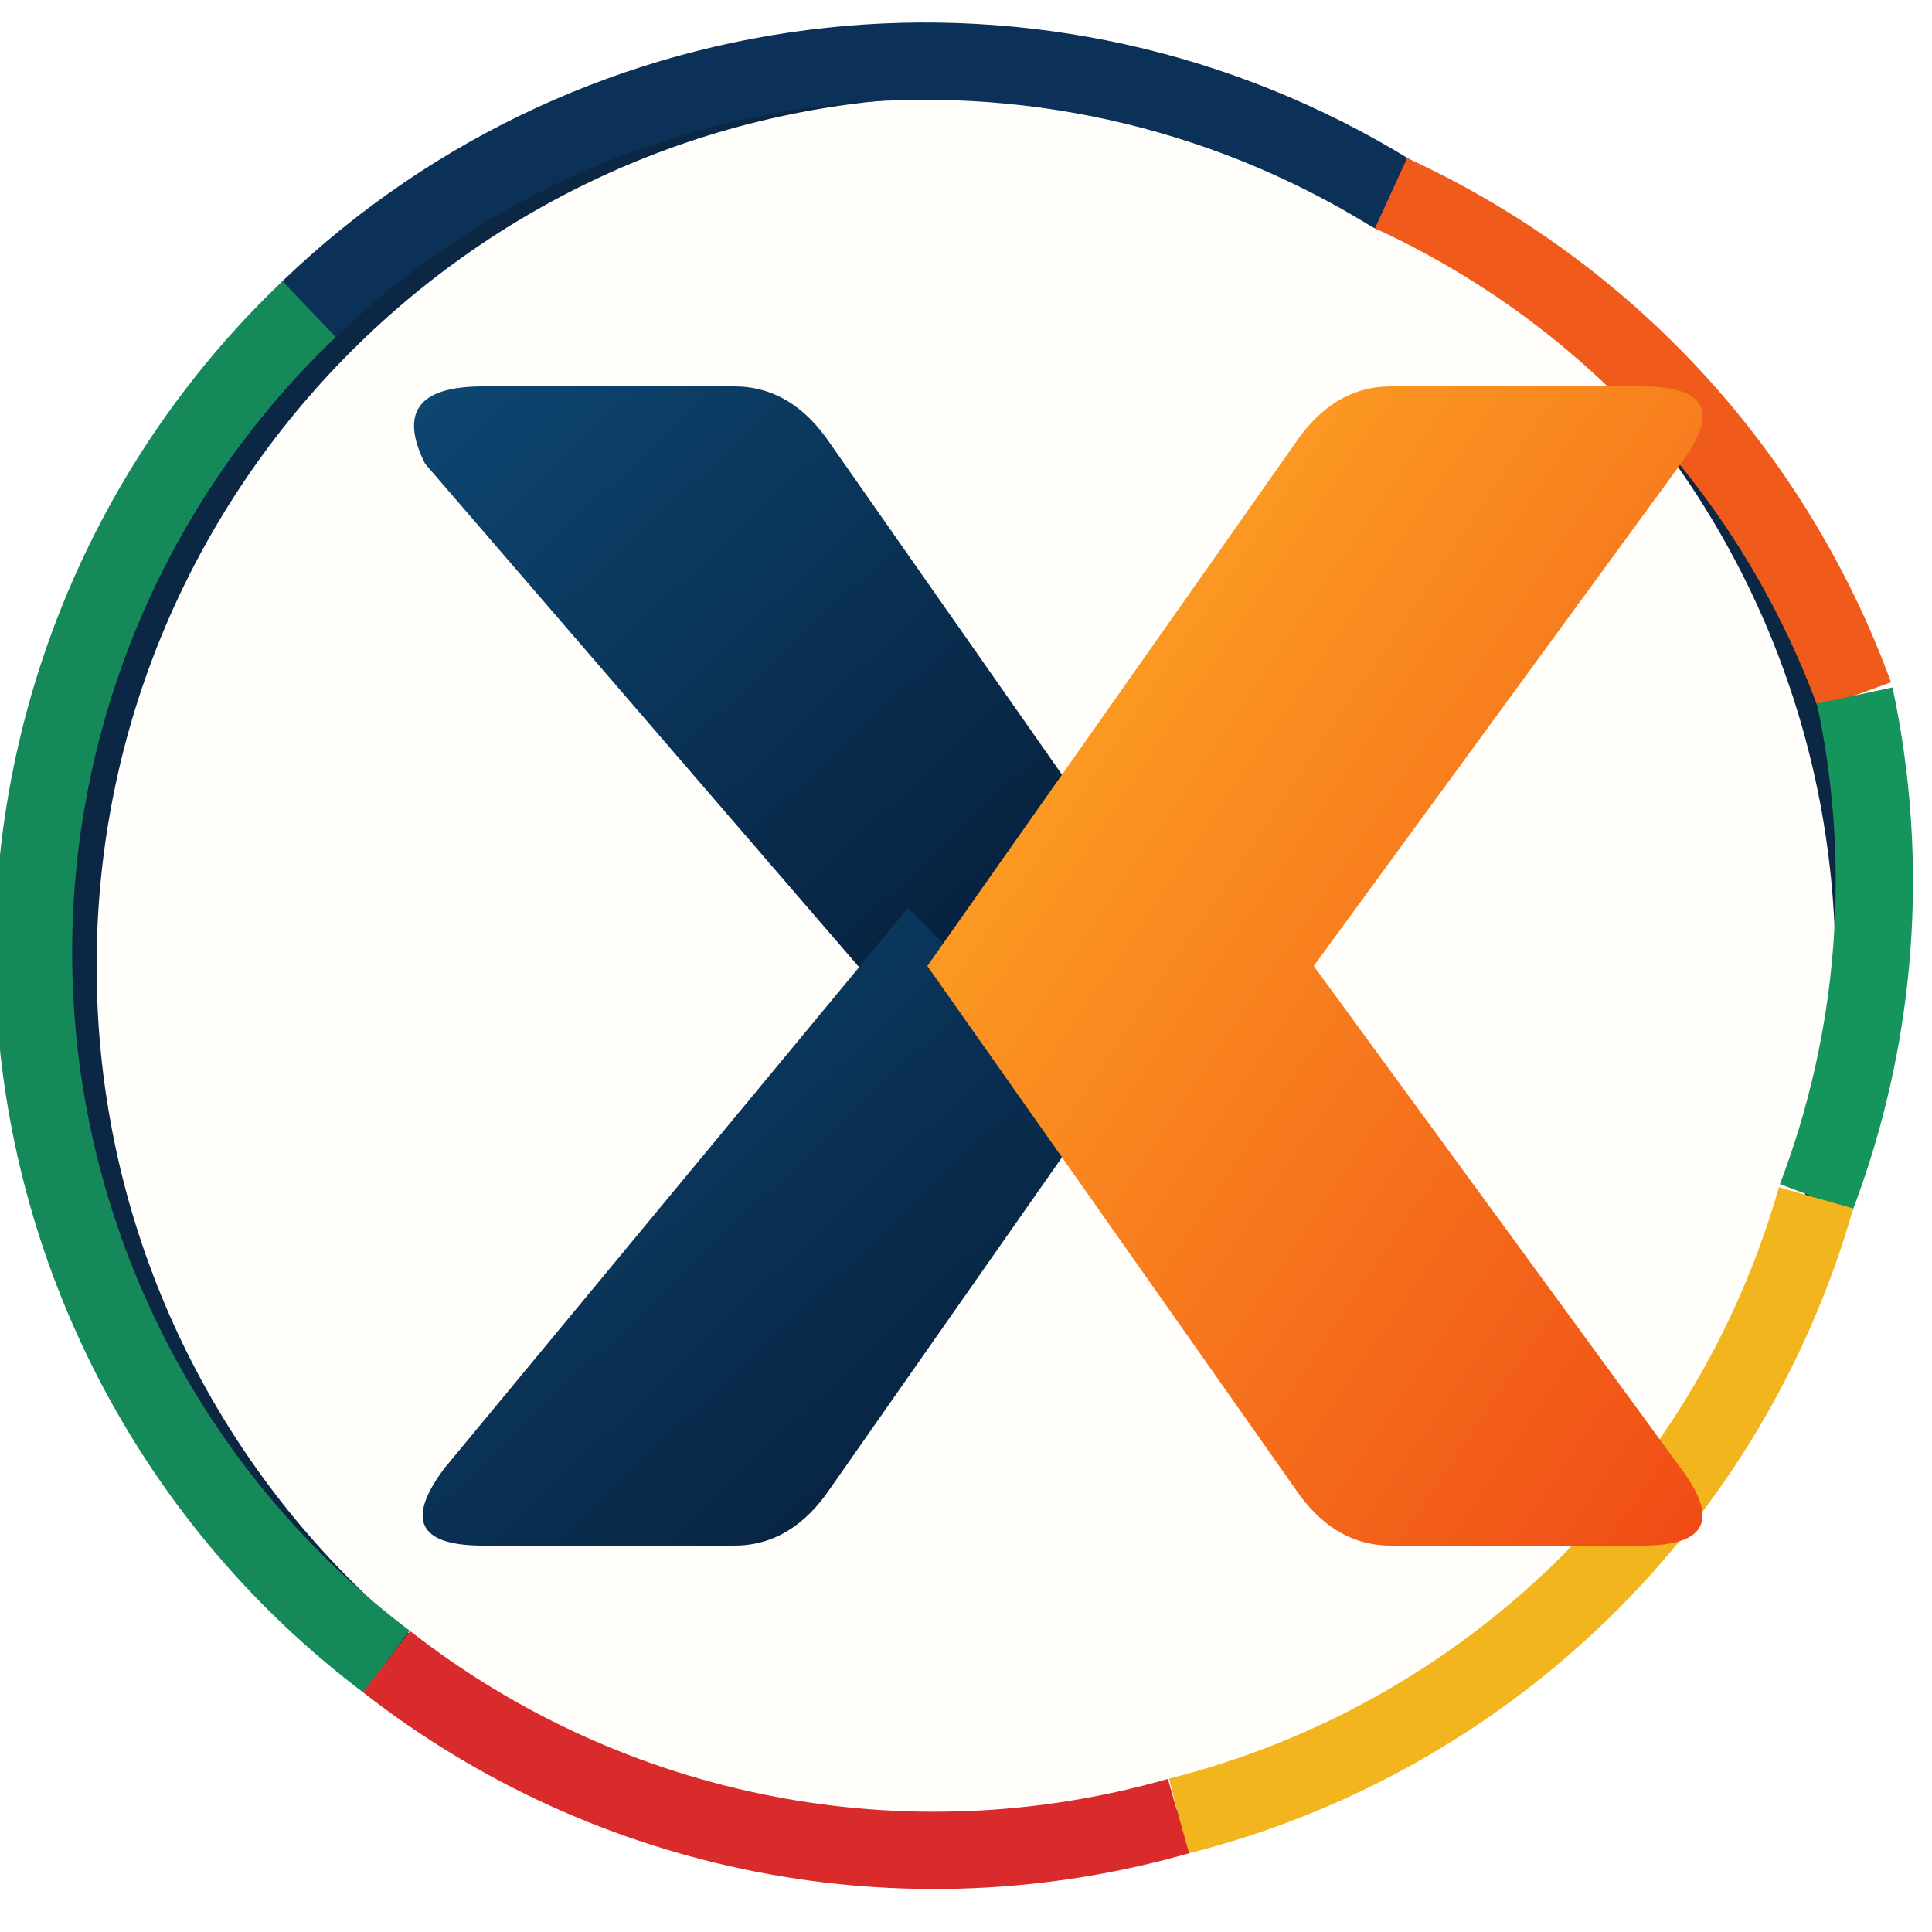
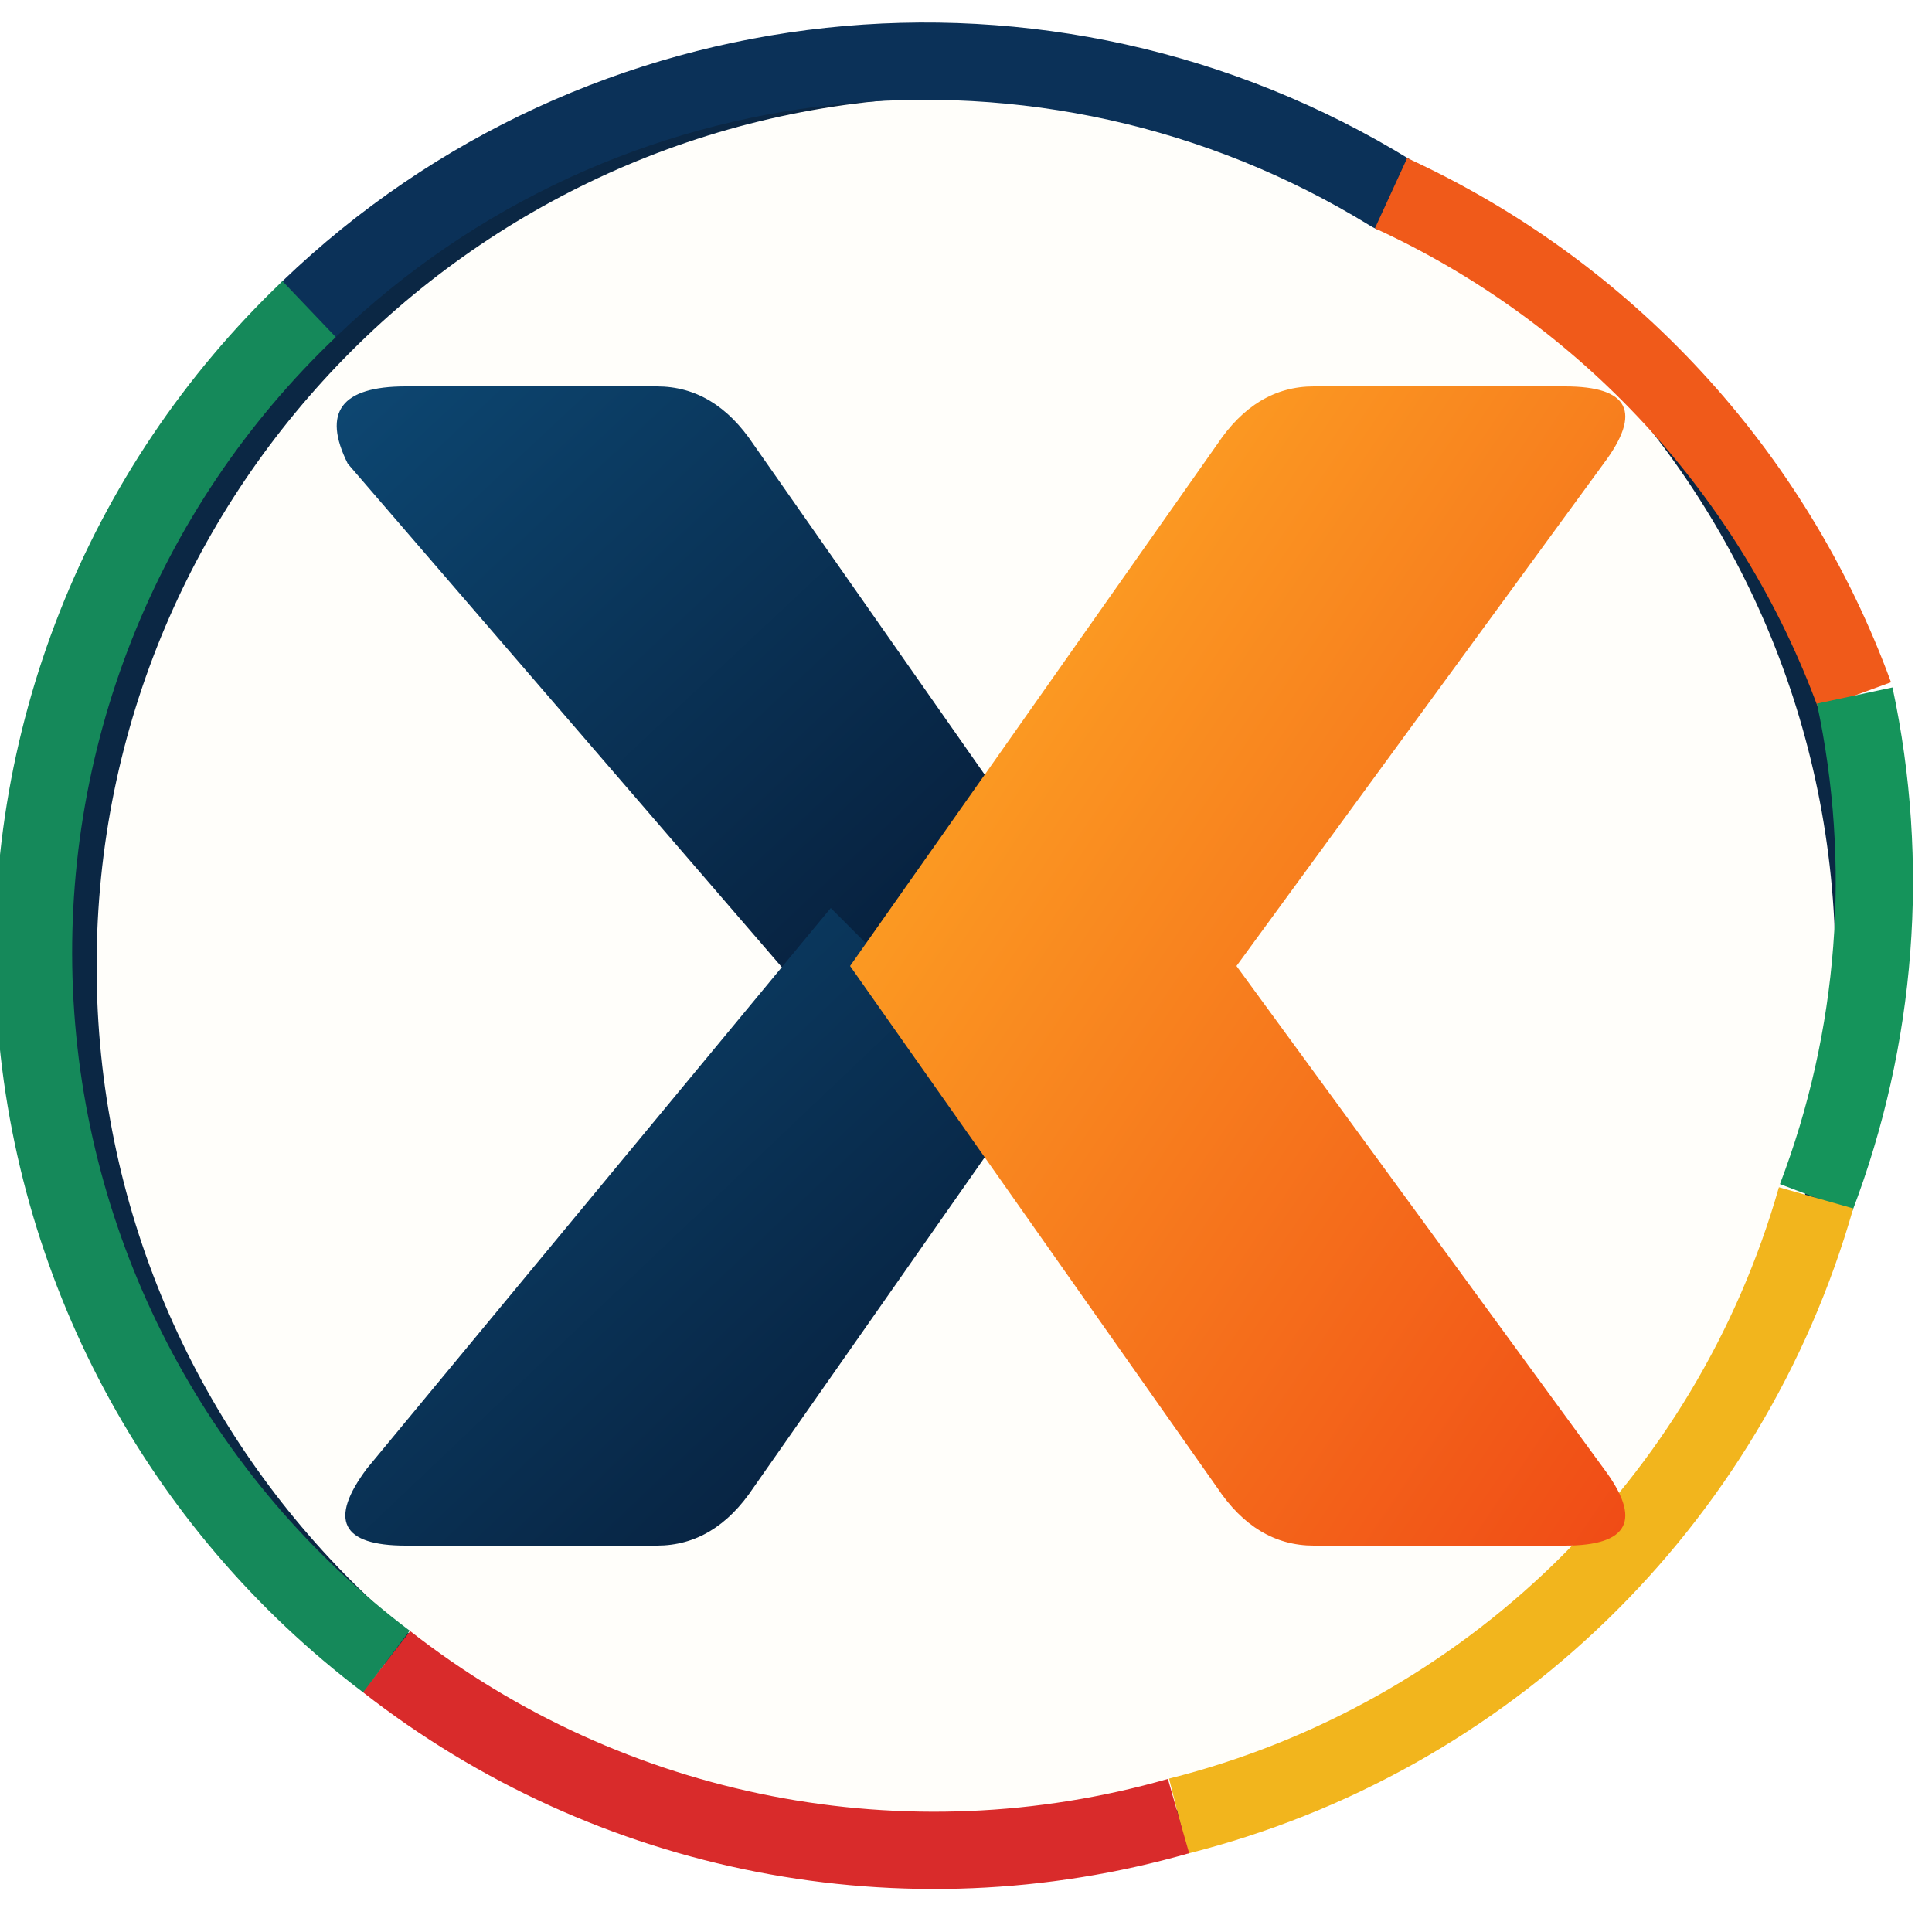
<svg xmlns="http://www.w3.org/2000/svg" viewBox="0 0 100 100" role="img" aria-labelledby="title desc">
  <defs>
    <linearGradient id="navy" x1="0" y1="0" x2="1" y2="1">
      <stop stop-color="#0D4772" />
      <stop offset="1" stop-color="#061A35" />
    </linearGradient>
    <linearGradient id="orange" x1="0" y1="0" x2="1" y2="1">
      <stop stop-color="#FFB326" />
      <stop offset="1" stop-color="#F04B16" />
    </linearGradient>
  </defs>
  <circle cx="50" cy="50" r="46" fill="#FFFEFA" stroke="#0B2744" stroke-width="2" />
  <path d="M16 16A46 46 0 0 1 72 10" fill="none" stroke="#0B3158" stroke-width="4" stroke-linecap="round" />
  <path d="M72 10A46 46 0 0 1 96 36" fill="none" stroke="#F05A1A" stroke-width="4" />
  <path d="M96 36A46 46 0 0 1 94 62" fill="none" stroke="#15945B" stroke-width="4" />
  <path d="M94 62A46 46 0 0 1 61 94" fill="none" stroke="#F2B51D" stroke-width="4" />
  <path d="M61 94A46 46 0 0 1 20 86" fill="none" stroke="#D92B2B" stroke-width="4" />
  <path d="M20 86A46 46 0 0 1 16 16" fill="none" stroke="#15895A" stroke-width="4" />
-   <path d="M22 24Q20 20 25 20h13q3 0 5 3l14 20-10 10z" fill="url(#navy)" />
-   <path d="m47 47 10 10-14 20q-2 3-5 3H25q-5 0-2-4z" fill="url(#navy)" />
-   <path d="m48 50 19-27q2-3 5-3h13q5 0 2 4L68 50l19 26q3 4-2 4H72q-3 0-5-3z" fill="url(#orange)" />
+   <g transform="translate(-4 0)">
+     <path d="M22 24Q20 20 25 20h13q3 0 5 3l14 20-10 10z" fill="url(#navy)" />
+     <path d="m47 47 10 10-14 20q-2 3-5 3H25q-5 0-2-4z" fill="url(#navy)" />
+     <path d="m48 50 19-27q2-3 5-3h13q5 0 2 4L68 50l19 26q3 4-2 4H72q-3 0-5-3z" fill="url(#orange)" />
+   </g>
</svg>
